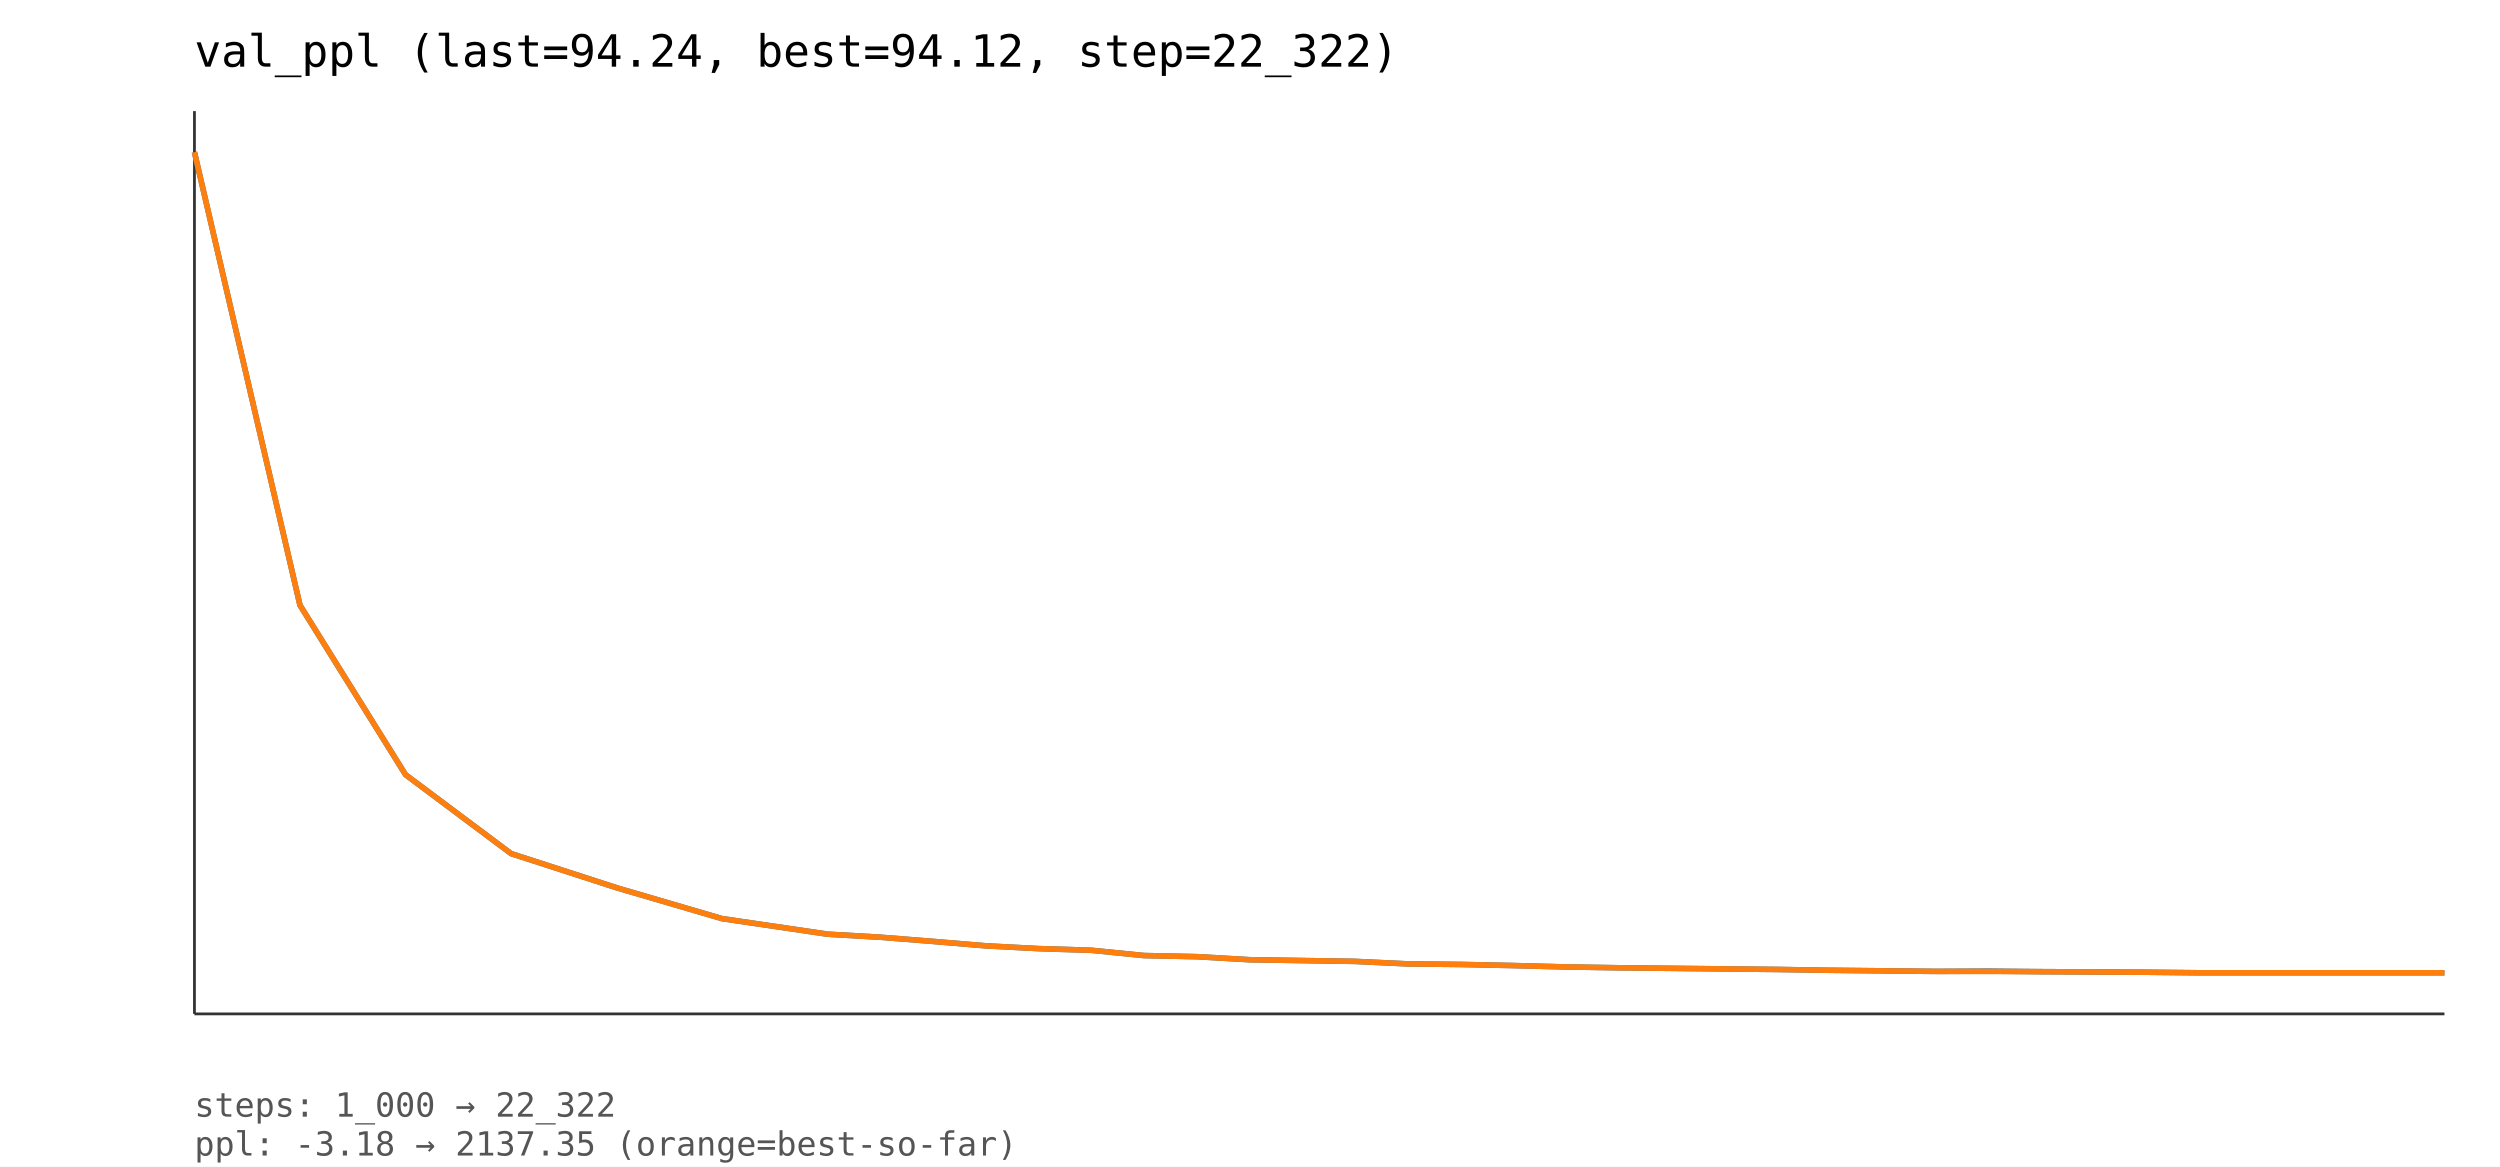
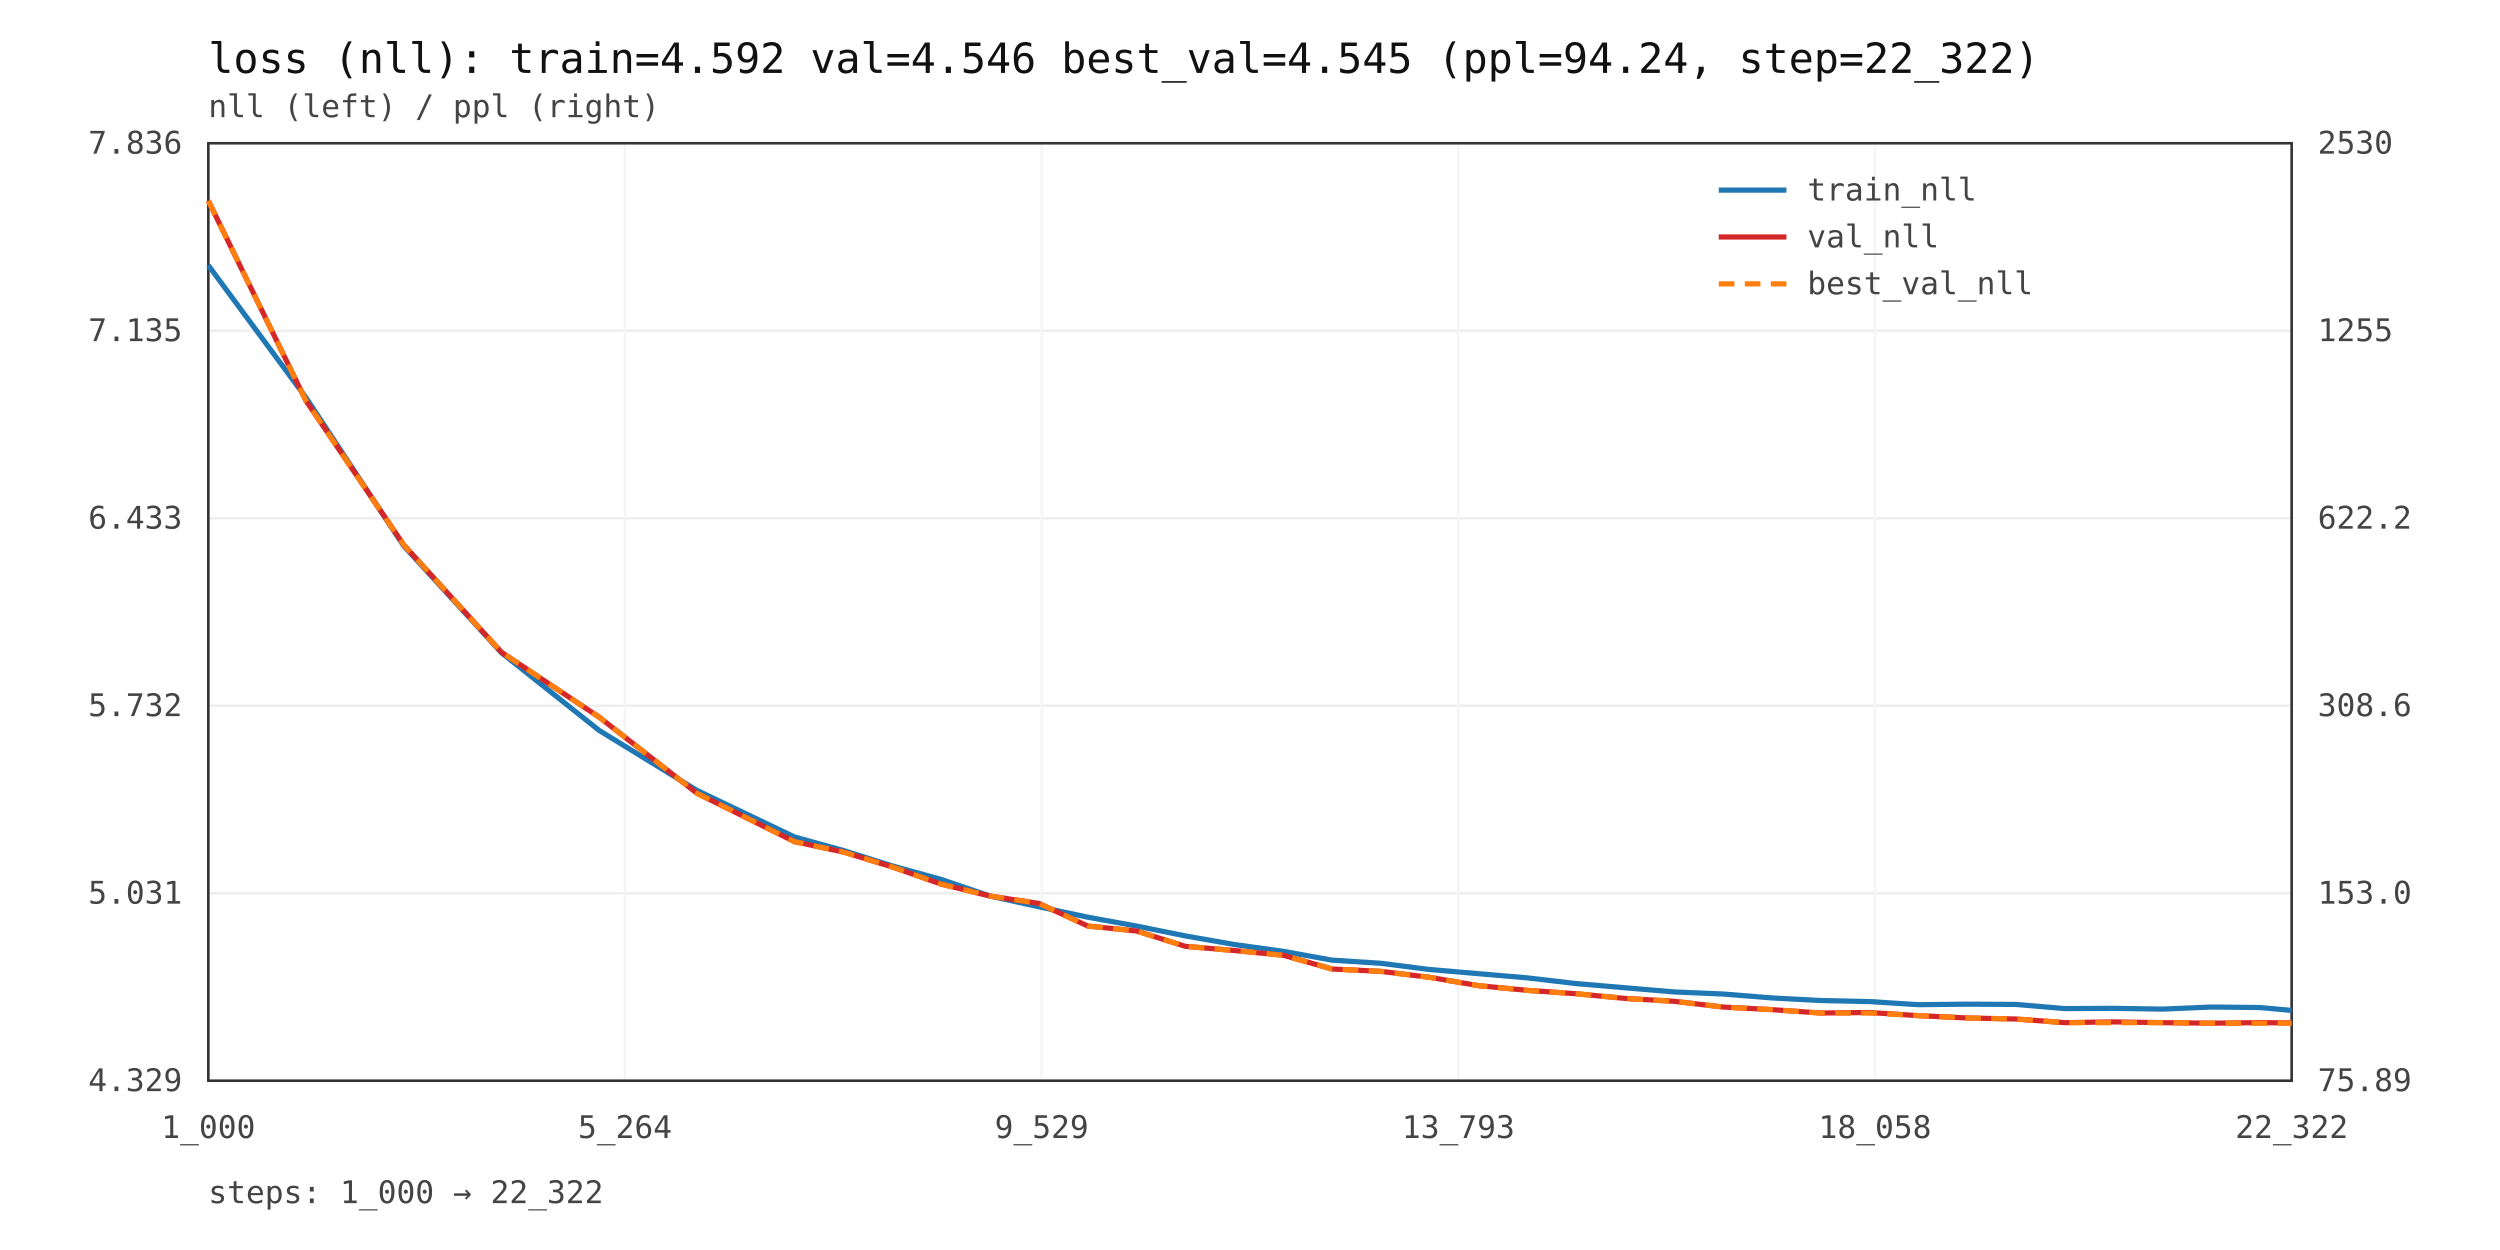
- <svg xmlns="http://www.w3.org/2000/svg" width="900" height="420" viewBox="0 0 900 420">
+ <svg xmlns="http://www.w3.org/2000/svg" width="960" height="480" viewBox="0 0 960 480">
+   <style>
+   .mono { font-family: ui-monospace, SFMono-Regular, Menlo, Monaco, Consolas, monospace; }
+   .small { font-size: 12px; fill: #444; }
+   .title { font-size: 16px; fill: #111; }
+ </style>
  <rect x="0" y="0" width="100%" height="100%" fill="white" />
-   <text x="70" y="24" font-family="monospace" font-size="16">val_ppl (last=94.24, best=94.12, step=22_322)</text>
-   <line x1="70" y1="40" x2="70" y2="365" stroke="#333" stroke-width="1" />
-   <line x1="70" y1="365" x2="880" y2="365" stroke="#333" stroke-width="1" />
-   <polyline fill="none" stroke="#1f77b4" stroke-width="2" points="70.0,54.8 108.0,217.9 146.0,278.9 184.0,307.3 222.0,319.6 259.9,330.7 297.9,336.3 316.9,337.4 335.9,338.9 354.9,340.5 373.9,341.5 392.9,342.1 411.9,344.0 430.9,344.4 449.9,345.5 468.9,345.8 487.9,346.1 506.9,347.0 525.9,347.2 544.9,347.6 563.9,348.1 582.9,348.4 601.8,348.6 620.8,348.8 639.8,349.0 658.8,349.3 677.8,349.5 696.8,349.7 715.8,349.6 734.8,349.8 753.8,349.9 772.8,350.0 791.8,350.2 810.8,350.2 829.8,350.2 848.8,350.2 867.8,350.2 880.0,350.2" />
-   <polyline fill="none" stroke="#ff7f0e" stroke-width="2" points="70.0,54.8 108.0,217.9 146.0,278.9 184.0,307.3 222.0,319.6 259.9,330.7 297.9,336.3 316.9,337.4 335.9,338.9 354.9,340.5 373.9,341.5 392.9,342.1 411.9,344.0 430.9,344.4 449.9,345.5 468.9,345.8 487.9,346.1 506.9,347.0 525.9,347.2 544.9,347.6 563.9,348.1 582.9,348.4 601.8,348.6 620.8,348.8 639.8,349.0 658.8,349.3 677.8,349.5 696.8,349.7 715.8,349.7 734.8,349.8 753.8,349.9 772.8,350.0 791.8,350.2 810.8,350.2 829.8,350.2 848.8,350.2 867.8,350.2 880.0,350.2" />
-   <text x="70" y="402" font-family="monospace" font-size="12" fill="#555">steps: 1_000 → 22_322</text>
-   <text x="70" y="416" font-family="monospace" font-size="12" fill="#555">ppl: -3.18 → 2137.35 (orange=best-so-far)</text>
+   <text class="mono title" x="80" y="28">loss (nll): train=4.592  val=4.546  best_val=4.545   (ppl=94.24, step=22_322)</text>
+   <line x1="80" y1="415.0" x2="880" y2="415.0" stroke="#eee" stroke-width="1" />
+   <text class="mono small" x="70" y="419.0" text-anchor="end">4.329</text>
+   <text class="mono small" x="890" y="419.0" text-anchor="start">75.89</text>
+   <line x1="80" y1="343.0" x2="880" y2="343.0" stroke="#eee" stroke-width="1" />
+   <text class="mono small" x="70" y="347.0" text-anchor="end">5.031</text>
+   <text class="mono small" x="890" y="347.0" text-anchor="start">153.0</text>
+   <line x1="80" y1="271.0" x2="880" y2="271.0" stroke="#eee" stroke-width="1" />
+   <text class="mono small" x="70" y="275.0" text-anchor="end">5.732</text>
+   <text class="mono small" x="890" y="275.0" text-anchor="start">308.6</text>
+   <line x1="80" y1="199.0" x2="880" y2="199.0" stroke="#eee" stroke-width="1" />
+   <text class="mono small" x="70" y="203.0" text-anchor="end">6.433</text>
+   <text class="mono small" x="890" y="203.0" text-anchor="start">622.2</text>
+   <line x1="80" y1="127.0" x2="880" y2="127.0" stroke="#eee" stroke-width="1" />
+   <text class="mono small" x="70" y="131.0" text-anchor="end">7.135</text>
+   <text class="mono small" x="890" y="131.0" text-anchor="start">1255</text>
+   <line x1="80" y1="55.0" x2="880" y2="55.0" stroke="#eee" stroke-width="1" />
+   <text class="mono small" x="70" y="59.0" text-anchor="end">7.836</text>
+   <text class="mono small" x="890" y="59.0" text-anchor="start">2530</text>
+   <line x1="80.0" y1="55" x2="80.0" y2="415" stroke="#f5f5f5" stroke-width="1" />
+   <text class="mono small" x="80.0" y="437" text-anchor="middle">1_000</text>
+   <line x1="240.0" y1="55" x2="240.0" y2="415" stroke="#f5f5f5" stroke-width="1" />
+   <text class="mono small" x="240.0" y="437" text-anchor="middle">5_264</text>
+   <line x1="400.0" y1="55" x2="400.0" y2="415" stroke="#f5f5f5" stroke-width="1" />
+   <text class="mono small" x="400.0" y="437" text-anchor="middle">9_529</text>
+   <line x1="560.0" y1="55" x2="560.0" y2="415" stroke="#f5f5f5" stroke-width="1" />
+   <text class="mono small" x="560.0" y="437" text-anchor="middle">13_793</text>
+   <line x1="720.0" y1="55" x2="720.0" y2="415" stroke="#f5f5f5" stroke-width="1" />
+   <text class="mono small" x="720.0" y="437" text-anchor="middle">18_058</text>
+   <line x1="880.0" y1="55" x2="880.0" y2="415" stroke="#f5f5f5" stroke-width="1" />
+   <text class="mono small" x="880.0" y="437" text-anchor="middle">22_322</text>
+   <rect x="80" y="55" width="800" height="360" fill="none" stroke="#333" stroke-width="1" />
+   <text class="mono small" x="80" y="45">nll (left) / ppl (right)</text>
+   <polyline fill="none" stroke="#1f77b4" stroke-width="2" points="80.0,101.9 117.5,152.7 155.0,209.6 192.6,250.7 230.1,280.5 267.6,303.5 305.1,321.4 323.9,326.6 342.6,332.5 361.4,337.7 380.2,344.1 398.9,348.2 417.7,352.2 436.4,355.6 455.2,359.4 474.0,362.7 492.7,365.3 511.5,368.7 530.2,369.9 549.0,372.3 567.8,373.9 586.5,375.5 605.3,377.7 624.0,379.3 642.8,380.9 661.6,381.7 680.3,383.2 699.1,384.2 717.8,384.6 736.6,385.8 755.4,385.6 774.1,385.7 792.9,387.3 811.6,387.2 830.4,387.5 849.2,386.7 867.9,386.9 880.0,388.0" />
+   <polyline fill="none" stroke="#d62728" stroke-width="2" points="80.0,77.1 117.5,153.9 155.0,209.2 192.6,250.5 230.1,275.4 267.6,304.6 305.1,323.2 323.9,327.2 342.6,332.9 361.4,339.5 380.2,344.1 398.9,346.9 417.7,355.6 436.4,357.5 455.2,363.4 474.0,365.0 492.7,366.8 511.5,372.1 530.2,373.0 549.0,375.3 567.8,378.5 586.5,380.3 605.3,381.6 624.0,383.4 642.8,384.5 661.6,386.7 680.3,387.7 699.1,389.0 717.8,388.8 736.6,390.0 755.4,390.9 774.1,391.3 792.9,392.7 811.6,392.4 830.4,392.7 849.2,392.9 867.9,392.7 880.0,392.8" />
+   <polyline fill="none" stroke="#ff7f0e" stroke-width="2" stroke-dasharray="6,4" points="80.0,77.1 117.5,153.9 155.0,209.2 192.6,250.5 230.1,275.4 267.6,304.6 305.1,323.2 323.9,327.2 342.6,332.9 361.4,339.5 380.2,344.1 398.9,346.9 417.7,355.6 436.4,357.5 455.2,363.4 474.0,365.0 492.7,366.8 511.5,372.1 530.2,373.0 549.0,375.3 567.8,378.5 586.5,380.3 605.3,381.6 624.0,383.4 642.8,384.5 661.6,386.7 680.3,387.7 699.1,389.0 717.8,389.0 736.6,390.0 755.4,390.9 774.1,391.3 792.9,392.7 811.6,392.7 830.4,392.7 849.2,392.9 867.9,392.9 880.0,392.9" />
+   <line x1="660" y1="73" x2="686" y2="73" stroke="#1f77b4" stroke-width="2" />
+   <text class="mono small" x="694" y="77">train_nll</text>
+   <line x1="660" y1="91" x2="686" y2="91" stroke="#d62728" stroke-width="2" />
+   <text class="mono small" x="694" y="95">val_nll</text>
+   <line x1="660" y1="109" x2="686" y2="109" stroke="#ff7f0e" stroke-width="2" stroke-dasharray="6,4" />
+   <text class="mono small" x="694" y="113">best_val_nll</text>
+   <text class="mono small" x="80" y="462">steps: 1_000 → 22_322</text>
</svg>
